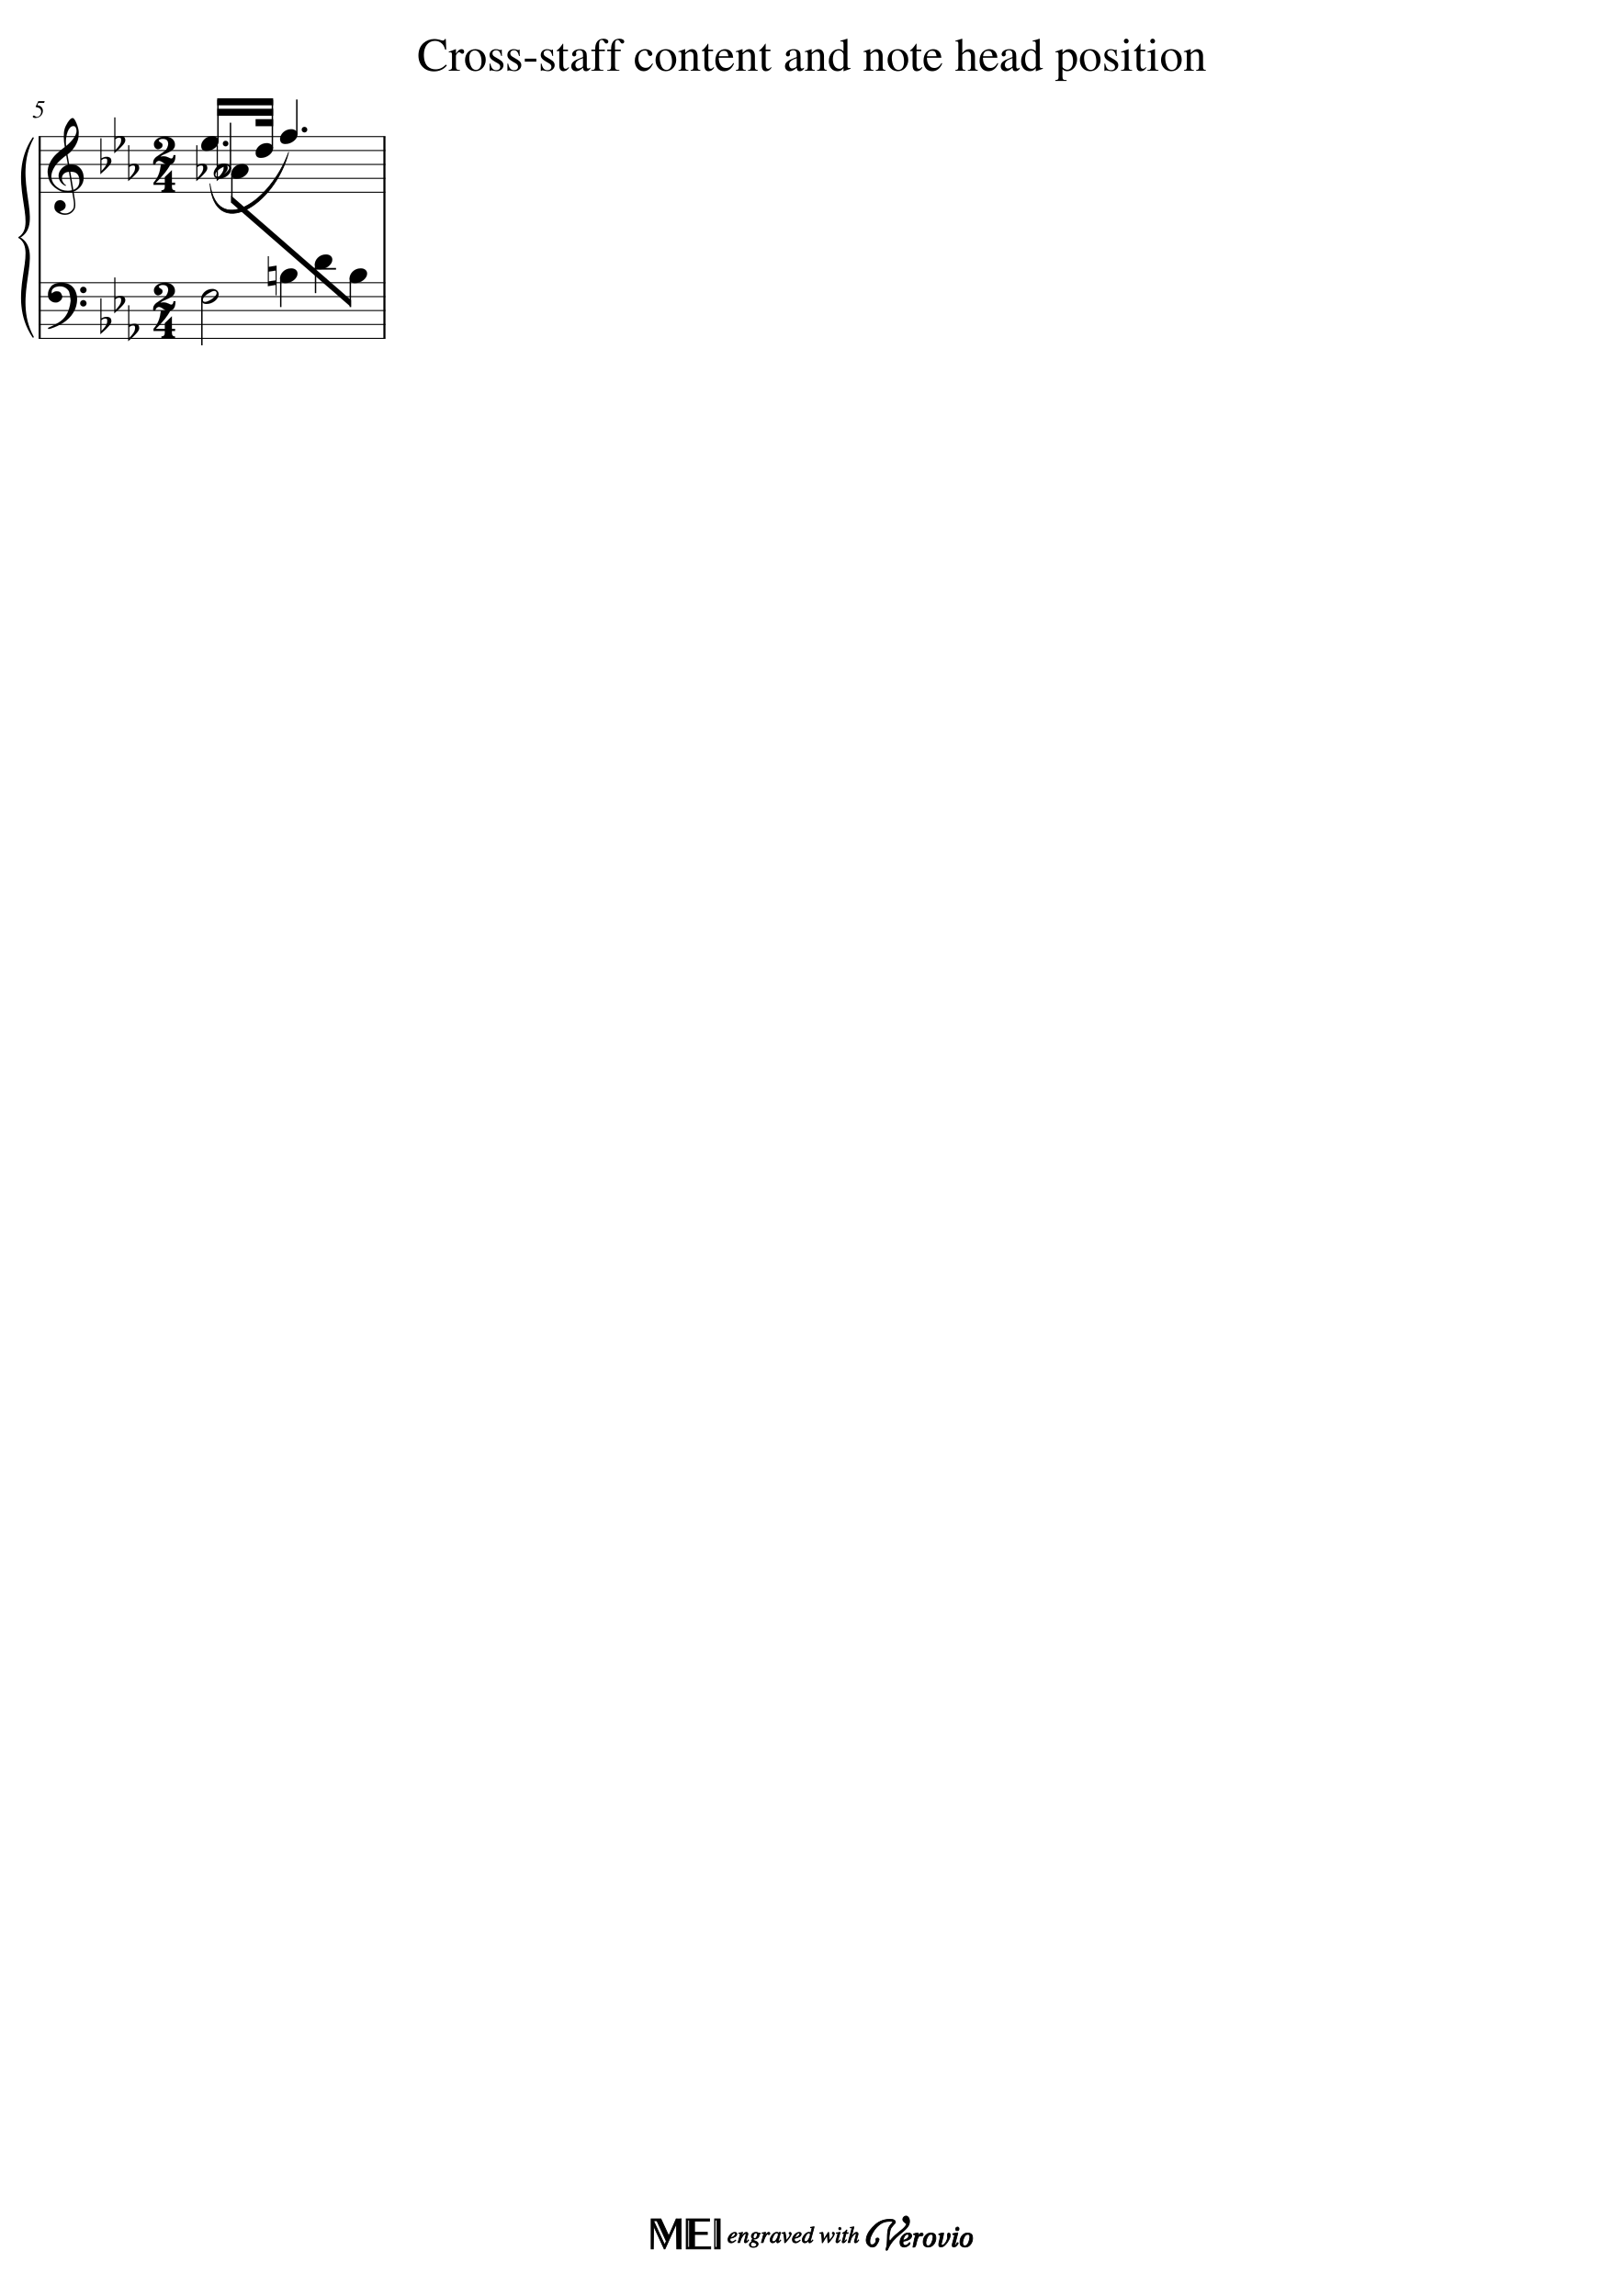
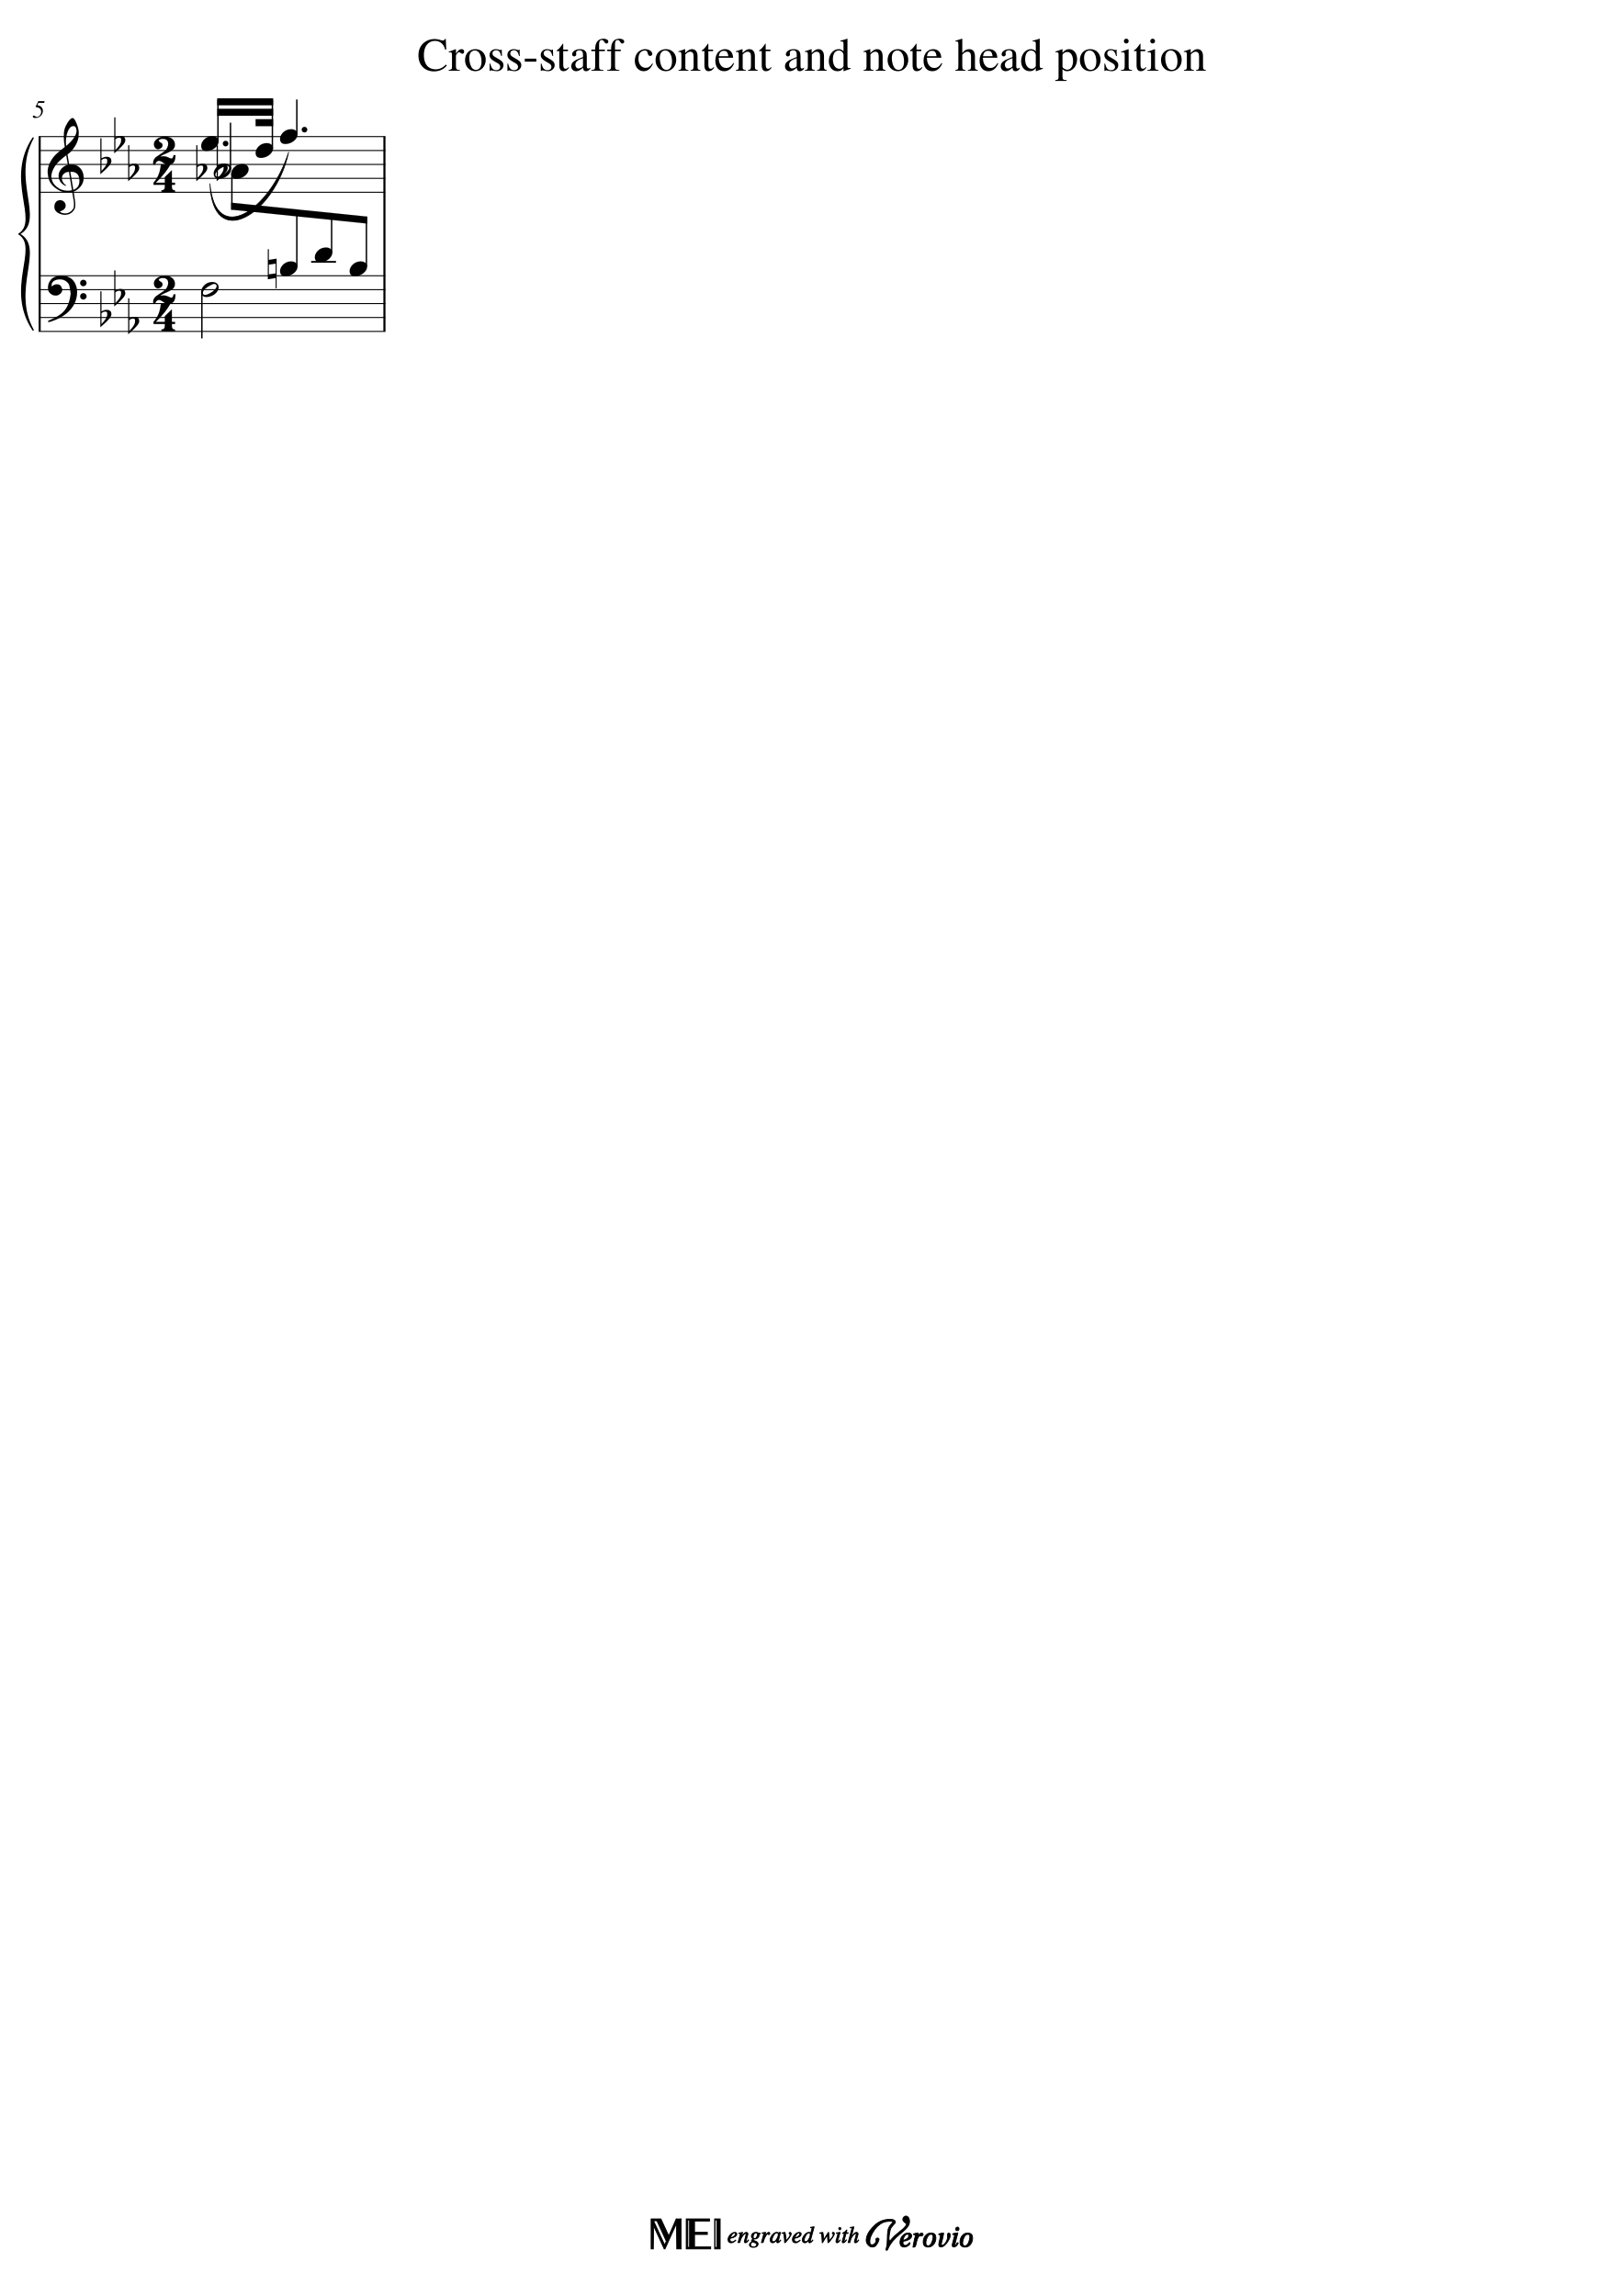
<svg xmlns="http://www.w3.org/2000/svg" xmlns:xlink="http://www.w3.org/1999/xlink" width="2100px" height="2970px" version="1.1" overflow="visible" id="docid">
  <defs>
    <g id="E050-docid">
      <path transform="scale(1,-1)" d="M441 -245c-23 -4 -48 -6 -76 -6c-59 0 -102 7 -130 20c-88 42 -150 93 -187 154c-26 44 -43 103 -48 176c0 6 -1 13 -1 19c0 54 15 111 45 170c29 57 65 106 110 148s96 85 153 127c-3 16 -8 46 -13 92c-4 43 -5 73 -5 89c0 117 16 172 69 257c34 54 64 82 89 82 c21 0 43 -30 69 -92s39 -115 41 -159v-15c0 -109 -21 -162 -67 -241c-13 -20 -63 -90 -98 -118c-13 -9 -25 -19 -37 -29l31 -181c8 1 18 2 28 2c58 0 102 -12 133 -35c59 -43 92 -104 98 -184c1 -7 1 -15 1 -22c0 -123 -87 -209 -181 -248c8 -57 17 -110 25 -162 c5 -31 6 -58 6 -80c0 -30 -5 -53 -14 -70c-35 -64 -88 -99 -158 -103c-5 0 -11 -1 -16 -1c-37 0 -72 10 -108 27c-50 24 -77 59 -80 105v11c0 29 7 55 20 76c18 28 45 42 79 44h6c49 0 93 -42 97 -87v-9c0 -51 -34 -86 -105 -106c17 -24 51 -36 102 -36c62 0 116 43 140 85 c9 16 13 41 13 74c0 20 -1 42 -5 67c-8 53 -18 106 -26 159zM461 939c-95 0 -135 -175 -135 -286c0 -24 2 -48 5 -71c50 39 92 82 127 128c40 53 60 100 60 140v8c-4 53 -22 81 -55 81h-2zM406 119l54 -326c73 25 110 78 110 161c0 7 0 15 -1 23c-7 95 -57 142 -151 142h-12 zM382 117c-72 -2 -128 -47 -128 -120v-7c2 -46 43 -99 75 -115c-3 -2 -7 -5 -10 -10c-70 33 -116 88 -123 172v11c0 68 44 126 88 159c23 17 49 29 78 36l-29 170c-21 -13 -52 -37 -92 -73c-50 -44 -86 -84 -109 -119c-45 -69 -67 -130 -67 -182v-13c5 -68 35 -127 93 -176 s125 -73 203 -73c25 0 50 3 75 9c-19 111 -36 221 -54 331z" />
    </g>
    <g id="E260-docid">
      <path transform="scale(1,-1)" d="M20 110c32 16 54 27 93 27c26 0 35 -3 54 -13c13 -7 24 -20 27 -38l4 -25c0 -28 -16 -57 -45 -89c-23 -25 -39 -44 -65 -68l-88 -79v644h20v-359zM90 106c-32 0 -48 -10 -70 -29v-194c31 31 54 59 71 84c21 32 32 59 32 84c0 9 1 16 1 20c0 14 -3 21 -11 30l-8 3z" />
    </g>
    <g id="E082-docid">
      <path transform="scale(1,-1)" d="M124 -185c-18 0 -55 -14 -65 -65h-36l-3 30c0 25 6 45 18 63c11 19 22 30 39 43l121 82l37 29c15 11 27 29 38 54c12 24 18 47 18 70c0 40 -19 88 -94 88c-25 0 -32 0 -50 -8c-14 -5 -23 -12 -26 -22c3 -9 7 -15 10 -18l24 -17c12 -7 17 -11 27 -21c5 -7 7 -16 7 -27 c0 -12 0 -57 -79 -74c-30 0 -76 26 -76 94c0 66 81 135 197 135c72 0 181 -32 181 -150c0 -53 -32 -95 -113 -133l-91 -41c-26 -11 -45 -23 -57 -37l49 7c84 0 115 -41 148 -41c20 0 33 20 39 61h35c0 -152 -68 -168 -114 -168c-17 0 -65 0 -79 7h10l-28 17 c-49 37 -69 40 -87 42z" />
    </g>
    <g id="E084-docid">
      <path transform="scale(1,-1)" d="M20 -78c84 97 114 180 134 329h170c-13 -32 -82 -132 -99 -151l-84 -97c-33 -36 -59 -63 -80 -81h162v102l127 123v-225h57v-39h-57v-34c0 -43 19 -65 57 -65v-34h-244v36c48 0 60 26 60 70v27h-203v39z" />
    </g>
    <g id="E0A4-docid">
      <path transform="scale(1,-1)" d="M0 -39c0 68 73 172 200 172c66 0 114 -37 114 -95c0 -84 -106 -171 -218 -171c-64 0 -96 30 -96 94z" />
    </g>
    <g id="E0A3-docid">
      <path transform="scale(1,-1)" d="M278 64c0 22 -17 39 -43 39c-12 0 -26 -3 -41 -10c-85 -43 -165 -94 -165 -156c5 -25 15 -32 49 -32c67 11 200 95 200 159zM0 -36c0 68 73 174 200 174c66 0 114 -39 114 -97c0 -84 -106 -173 -218 -173c-64 0 -96 32 -96 96z" />
    </g>
    <g id="E062-docid">
      <path transform="scale(1,-1)" d="M582 -120c0 32 26 58 58 58s58 -26 58 -58s-26 -58 -58 -58s-58 26 -58 58zM582 120c0 32 26 58 58 58s58 -26 58 -58s-26 -58 -58 -58s-58 26 -58 58zM158 96c51 0 73 -14 88 -49l16 -39c0 -17 -2 -30 -7 -40c-3 -11 -10 -21 -19 -31c-17 -18 -49 -43 -84 -43 c-55 0 -77 13 -112 44c-24 21 -35 55 -35 100c0 46 14 81 32 112c30 52 71 79 137 93l36 6l26 2c154 0 235 -68 274 -182c11 -32 18 -68 18 -107c0 -103 -26 -182 -68 -250c-89 -145 -234 -230 -412 -288l-30 -5c-9 0 -14 3 -14 8c3 10 5 11 10 16c35 15 70 30 96 44l78 43 c96 57 162 136 197 258c9 33 17 60 22 100c3 22 5 35 6 39c-7 69 -16 115 -23 140s-4 22 -16 40c-8 12 -19 23 -31 34c-24 21 -62 44 -118 44c-48 0 -84 -8 -113 -28c-28 -19 -42 -44 -42 -73v-16c2 -5 3 -9 4 -11c24 22 52 39 84 39z" />
    </g>
    <g id="E261-docid">
      <path transform="scale(1,-1)" d="M0 -188v539h18v-191l139 22v-533h-17v186zM18 -100l122 17v176l-122 -19v-174z" />
    </g>
  </defs>
  <style type="text/css">#docid g.ending, #docid g.fing, #docid g.reh, #docid g.tempo {font-weight:bold;}#docid g.dir, #docid g.dynam, #docid g.mNum {font-style:italic;}#docid g.label {font-weight:normal;}#docid ellipse, #docid path, #docid polygon, #docid polyline, #docid rect {stroke:currentColor}</style>
  <svg class="definition-scale" color="black" font-family="Times, serif" viewBox="0 0 21000 29700">
    <g class="page-margin" transform="translate(500, 500)">
      <g id="iJ6YNS9" class="mdiv pageMilestone" />
      <g id="j6ERYJ7" class="score pageMilestone" />
      <g id="q1JXDPYF" class="system">
-         <path d="M13 1267 L13 3877" stroke-width="27" />
+         <path d="M13 1267 L13 3787" stroke-width="27" />
        <g id="j5RNW07" class="grpSym">
-           <path d="M-72,3859 C-432,3319 18,2752 -252,2572 C81,2752 -369,3319 -72,3859" stroke-width="18" stroke-linecap="round" stroke-linejoin="round" />
-           <path d="M-72,1285 C-369,1825 81,2392 -252,2572 C18,2392 -432,1825 -72,1285" stroke-width="18" stroke-linecap="round" stroke-linejoin="round" />
+           <path d="M-72,3769 C-432,3229 18,2707 -252,2527 C81,2707 -369,3229 -72,3769" stroke-width="18" stroke-linecap="round" stroke-linejoin="round" />
+           <path d="M-72,1285 C-369,1825 81,2347 -252,2527 C18,2347 -432,1825 -72,1285" stroke-width="18" stroke-linecap="round" stroke-linejoin="round" />
        </g>
        <g id="i1N780LT" class="section systemMilestone" />
        <g id="z1XZBIJA" class="measure">
          <g id="e6C4ZMJ" class="mNum autogenerated">
            <text y="1024" text-anchor="middle" font-size="0px">
              <tspan id="fA9N9Z2" class="text">
                <tspan font-size="324px">5</tspan>
              </tspan>
            </text>
          </g>
          <g id="a12WP67W" class="staff">
            <path d="M0 1267 L4485 1267" stroke-width="13" />
            <path d="M0 1447 L4485 1447" stroke-width="13" />
            <path d="M0 1627 L4485 1627" stroke-width="13" />
            <path d="M0 1807 L4485 1807" stroke-width="13" />
            <path d="M0 1987 L4485 1987" stroke-width="13" />
            <g id="a9YC5PW" class="clef">
              <use xlink:href="#E050-docid" transform="translate(117, 1807) scale(0.72, 0.72)" />
            </g>
            <g id="c1EVLEBN" class="keySig">
              <g id="e1VZVNX5" class="keyAccid">
                <use xlink:href="#E260-docid" transform="translate(798, 1627) scale(0.72, 0.72)" />
              </g>
              <g id="gZD30MR" class="keyAccid">
                <use xlink:href="#E260-docid" transform="translate(978, 1357) scale(0.72, 0.72)" />
              </g>
              <g id="i1G6KZSQ" class="keyAccid">
                <use xlink:href="#E260-docid" transform="translate(1158, 1717) scale(0.72, 0.72)" />
              </g>
            </g>
            <g id="kE03QJK" class="meterSig">
              <use xlink:href="#E082-docid" transform="translate(1466, 1447) scale(0.72, 0.72)" />
              <use xlink:href="#E084-docid" transform="translate(1471, 1807) scale(0.72, 0.72)" />
            </g>
            <g id="b4Y5DFV" class="layer">
              <g id="cNFAQML" class="beam">
                <polygon points="2310,772 3032,772 3032,862 2310,862" />
                <polygon points="2310,907 3032,907 3032,997 2310,997" />
                <polygon points="2806,1042 3032,1042 3032,1132 2806,1132" />
                <g id="note-000000167757583" class="note">
                  <g class="notehead">
                    <use xlink:href="#E0A4-docid" transform="translate(2102, 1357) scale(0.72, 0.72)" />
                  </g>
                  <g id="nYOSRMB" class="dots">
                    <ellipse cx="2418" cy="1357" rx="36" ry="36" />
                  </g>
                  <g id="mMRH0VO" class="stem">
                    <path d="M2319 1329 L2319 790" stroke-width="18" />
                  </g>
                  <g id="e36A7UB" class="accid" />
                </g>
                <g id="fW4SW7P" class="note">
                  <g class="notehead">
                    <use xlink:href="#E0A4-docid" transform="translate(2806, 1447) scale(0.72, 0.72)" />
                  </g>
                  <g id="o1HHM1JI" class="stem">
                    <path d="M3023 1419 L3023 790" stroke-width="18" />
                  </g>
                  <g id="g17JWEWV" class="accid" />
                </g>
              </g>
              <g id="note-000000110649015" class="note">
                <g class="notehead">
                  <use xlink:href="#E0A4-docid" transform="translate(3122, 1267) scale(0.72, 0.72)" />
                </g>
                <g id="qEDENPO" class="dots">
                  <ellipse cx="3438" cy="1177" rx="36" ry="36" />
                </g>
                <g id="p1CAQXBX" class="stem">
                  <path d="M3339 1239 L3339 787" stroke-width="18" />
                </g>
                <g id="iEPNT2P" class="accid" />
              </g>
            </g>
            <g id="j180F7IU" class="layer">
              <g id="k1JVOWO3" class="note">
                <g class="notehead">
                  <use xlink:href="#E0A3-docid" transform="translate(2264, 1717) scale(0.72, 0.72)" />
                </g>
                <g id="rUNE3HG" class="stem">
                  <path d="M2481 1689 L2481 1087" stroke-width="18" />
                </g>
                <g id="l168SLSU" class="accid">
                  <use xlink:href="#E260-docid" transform="translate(2039, 1717) scale(0.72, 0.72)" />
                </g>
              </g>
            </g>
          </g>
          <g id="m1I1R6XU" class="staff">
-             <path d="M0 3157 L4485 3157" stroke-width="13" />
-             <path d="M0 3337 L4485 3337" stroke-width="13" />
-             <path d="M0 3517 L4485 3517" stroke-width="13" />
-             <path d="M0 3697 L4485 3697" stroke-width="13" />
-             <path d="M0 3877 L4485 3877" stroke-width="13" />
+             <path d="M0 3067 L4485 3067" stroke-width="13" />
+             <path d="M0 3247 L4485 3247" stroke-width="13" />
+             <path d="M0 3427 L4485 3427" stroke-width="13" />
+             <path d="M0 3607 L4485 3607" stroke-width="13" />
+             <path d="M0 3787 L4485 3787" stroke-width="13" />
            <g id="mJG3GMO" class="clef">
-               <use xlink:href="#E062-docid" transform="translate(117, 3337) scale(0.72, 0.72)" />
+               <use xlink:href="#E062-docid" transform="translate(117, 3247) scale(0.72, 0.72)" />
            </g>
            <g id="o11PDV7X" class="keySig">
              <g id="qXB0BT4" class="keyAccid">
-                 <use xlink:href="#E260-docid" transform="translate(798, 3697) scale(0.72, 0.72)" />
+                 <use xlink:href="#E260-docid" transform="translate(798, 3607) scale(0.72, 0.72)" />
              </g>
              <g id="s11Q0MIK" class="keyAccid">
-                 <use xlink:href="#E260-docid" transform="translate(978, 3427) scale(0.72, 0.72)" />
+                 <use xlink:href="#E260-docid" transform="translate(978, 3337) scale(0.72, 0.72)" />
              </g>
              <g id="u16V2W0S" class="keyAccid">
-                 <use xlink:href="#E260-docid" transform="translate(1158, 3787) scale(0.72, 0.72)" />
+                 <use xlink:href="#E260-docid" transform="translate(1158, 3697) scale(0.72, 0.72)" />
              </g>
            </g>
            <g id="w15E2U6N" class="meterSig">
-               <use xlink:href="#E082-docid" transform="translate(1466, 3337) scale(0.72, 0.72)" />
-               <use xlink:href="#E084-docid" transform="translate(1471, 3697) scale(0.72, 0.72)" />
+               <use xlink:href="#E082-docid" transform="translate(1466, 3247) scale(0.72, 0.72)" />
+               <use xlink:href="#E084-docid" transform="translate(1471, 3607) scale(0.72, 0.72)" />
            </g>
            <g class="ledgerLines above">
-               <path d="M3524 2977 L3846 2977" stroke-width="22" />
+               <path d="M3524 2887 L3846 2887" stroke-width="22" />
            </g>
            <g id="n3L1BSY" class="layer">
              <g id="oYFJ0C6" class="beam">
-                 <polygon points="2490,2032 4040,3382 4040,3472 2490,2122" />
+                 <polygon points="2490,2122 4248,2302 4248,2392 2490,2212" />
                <g id="p6KLLMO" class="note">
                  <g class="notehead">
                    <use xlink:href="#E0A4-docid" transform="translate(2490, 1717) scale(0.72, 0.72)" />
                  </g>
                  <g id="s1SW5LIP" class="stem">
-                     <path d="M2499 1745 L2499 2122" stroke-width="18" />
+                     <path d="M2499 1745 L2499 2212" stroke-width="18" />
                  </g>
                  <g id="q4CA8UL" class="accid">
                    <use xlink:href="#E260-docid" transform="translate(2303, 1717) scale(0.72, 0.72)" />
                  </g>
                </g>
                <g id="r10DL3CR" class="note">
                  <g class="notehead">
-                     <use xlink:href="#E0A4-docid" transform="translate(3122, 3067) scale(0.72, 0.72)" />
+                     <use xlink:href="#E0A4-docid" transform="translate(3122, 2977) scale(0.72, 0.72)" />
                  </g>
                  <g id="tPEE0OP" class="stem">
-                     <path d="M3131 3095 L3131 3472" stroke-width="18" />
+                     <path d="M3339 2949 L3339 2209" stroke-width="18" />
                  </g>
                  <g id="s1IC15RP" class="accid">
-                     <use xlink:href="#E261-docid" transform="translate(2964, 3067) scale(0.72, 0.72)" />
+                     <use xlink:href="#E261-docid" transform="translate(2964, 2977) scale(0.72, 0.72)" />
                  </g>
                </g>
                <g id="tBZ62SV" class="note">
                  <g class="notehead">
-                     <use xlink:href="#E0A4-docid" transform="translate(3572, 2887) scale(0.72, 0.72)" />
+                     <use xlink:href="#E0A4-docid" transform="translate(3572, 2797) scale(0.72, 0.72)" />
                  </g>
                  <g id="uL0P3Y6" class="stem">
-                     <path d="M3581 2915 L3581 3292" stroke-width="18" />
+                     <path d="M3789 2769 L3789 2256" stroke-width="18" />
                  </g>
                  <g id="uW4WKQ" class="accid" />
                </g>
                <g id="vLC6GUE" class="note">
                  <g class="notehead">
-                     <use xlink:href="#E0A4-docid" transform="translate(4022, 3067) scale(0.72, 0.72)" />
+                     <use xlink:href="#E0A4-docid" transform="translate(4022, 2977) scale(0.72, 0.72)" />
                  </g>
                  <g id="vPKGJXZ" class="stem">
-                     <path d="M4031 3095 L4031 3472" stroke-width="18" />
+                     <path d="M4239 2949 L4239 2302" stroke-width="18" />
                  </g>
                  <g id="w1KCUVGJ" class="accid" />
                </g>
              </g>
            </g>
            <g id="xGUU4JQ" class="layer">
              <g id="yAUW6TF" class="note">
                <g class="notehead">
-                   <use xlink:href="#E0A3-docid" transform="translate(2102, 3337) scale(0.72, 0.72)" />
+                   <use xlink:href="#E0A3-docid" transform="translate(2102, 3247) scale(0.72, 0.72)" />
                </g>
                <g id="wGMJNIQ" class="stem">
-                   <path d="M2111 3362 L2111 3967" stroke-width="18" />
+                   <path d="M2111 3272 L2111 3877" stroke-width="18" />
                </g>
                <g id="z14DBQNG" class="accid" />
              </g>
            </g>
          </g>
          <g id="a1QJ4FU1" class="slur">
-             <path d="M2215,1876 C2310,2553 2994,2123 3233,1469 C3053,2169 2277,2621 2215,1876" stroke-width="9" stroke-linecap="round" stroke-linejoin="round" />
+             <path d="M2215,1876 C2288,2698 2993,2221 3233,1469 C3059,2269 2252,2770 2215,1876" stroke-width="9" stroke-linecap="round" stroke-linejoin="round" />
          </g>
          <g id="y16753K6" class="barLine">
            <path d="M4472 1267 L4472 1987" stroke-width="27" />
-             <path d="M4472 3157 L4472 3877" stroke-width="27" />
-             <path d="M4472 1987 L4472 3157" stroke-width="27" />
+             <path d="M4472 3067 L4472 3787" stroke-width="27" />
+             <path d="M4472 1987 L4472 3067" stroke-width="27" />
          </g>
        </g>
        <g id="kOVASEE" class="systemMilestoneEnd i1N780LT" />
      </g>
      <g id="l1I7OPR1" class="pageMilestoneEnd j6ERYJ7" />
      <g id="m81K135" class="pageMilestoneEnd iJ6YNS9" />
      <g id="t1YD0KSR" class="pgHead autogenerated">
        <text font-size="0px">
          <tspan id="u1XWY667" class="rend" x="10000" y="415" text-anchor="middle">
            <tspan id="vE1WURA" class="rend">
              <tspan id="wK8FJ60" class="text">
                <tspan font-size="607px">Cross-staff content and note head position</tspan>
              </tspan>
            </tspan>
          </tspan>
        </text>
      </g>
      <g id="n2N7U24" class="pgFoot autogenerated">
        <g id="o1FK4NGH" class="fig">
          <g class="svg" transform="translate(7750, 28099) scale(10, 10)">
            <g>
              <path fill="#000000" d="M 17.113,49.265 V 10.368 h 12.697 c 3.289,7.337 6.713,14.61 10.127,21.889 3.42,-7.485 6.256,-14.205 9.589,-21.91 2.436,0.104 4.317,0.085 6.484,-0.058 V 49.264 H 50.274 C 50.145,38.356 50.016,27.448 49.887,16.54 45.003,27.315 39.967,38.434 35.084,49.209 34.679,49.344 34.427,49.136 34.022,49.271 29.466,39.331 24.91,29.391 20.354,19.451 20.224,29.389 20.095,39.327 19.965,49.264 H 17.113 Z M 36.754,39.325 C 32.721,30.513 28.688,21.701 24.655,12.889 22.531,12.751 22.657,12.71 20.714,12.814 v 0.966 c 4.613,9.998 9.609,20.749 13.873,30.082 0.722,-1.513 1.445,-3.025 2.167,-4.538 z m 25.738,9.94 c 0,-12.966 0,-25.931 0,-38.897 10.084,0 20.169,0 30.253,0 0,0.96 0,1.921 0,2.881 -6.483,0 -12.966,0 -19.448,0 0,4.802 0,9.604 0,14.406 5.522,0 11.045,0 16.567,0 0,0.96 0,1.921 0,2.881 -5.522,0 -11.045,0 -16.567,0 0,5.282 0,10.565 0,15.847 6.963,0 13.926,0 20.889,0 0,0.96 0,1.921 0,2.881 -10.565,0 -21.129,0 -31.694,0 z m 4.322,-2.161 c 0,-11.765 0,-23.53 0,-35.295 -0.72,0 -1.441,0 -2.161,0 0,11.765 0,23.53 0,35.295 0.72,0 1.441,0 2.161,0 z m 32.414,2.161 c 0,-12.966 0,-25.931 0,-38.897 2.401,0 4.802,0 7.203,0 0,12.966 0,25.931 0,38.897 -2.401,0 -4.802,0 -7.203,0 z m 2.881,-2.161 c 0,-11.765 0,-23.53 0,-35.295 -0.72,0 -1.441,0 -2.161,0 0,11.765 0,23.53 0,35.295 0.72,0 1.441,0 2.161,0 z" />
              <path fill="#000000" d="m 346.3,6.7 c -3.1,0.5 -4.9,4.4 -2.7,6.8 1.2,1.4 2.7,2.4 4.1,3.5 -2.4,5.3 -7.7,8.3 -11.9,12.1 -3.7,2.8 -7,6.2 -9.7,9.9 -2.2,-0.8 -0.915,-7.719 -0.627,-9.5 0.288,-1.781 0.727,-6.4 2.927,-8.7 1.3,-1.9 3,-3.5 4.5,-5.2 1.2,-3.4 -3.2,-4.9 -5.8,-4.6 -7.3,-0.5 -14.6,2 -20,6.8 -5,4.6 -10,10.1 -11.5,17 -0.9,3.5 -0.2,7.5 2.8,9.9 2.5,2.8 7.4,2.9 9.8,-0.2 1.7,-2.3 3.2,-4.8 3.8,-7.6 -0.1,-2.6 -4.4,-2.3 -4.3,0.2 1.2,2.4 -0.9,4.7 -2.7,6.2 -1.7,0.9 -4.7,0.7 -4.8,-1.7 -1,-5.8 2.1,-11.3 5.2,-16.1 4,-5.8 9.8,-11.2 17.2,-11.8 1.6,0 8.1,-1.2 6.8,1.4 -2.8,2.8 -5.6,6.1 -6,10.3 -1.6,7.7 0.1,15.7 -2.3,23.2 -1.1,3.9 2,2.6 2.5,0.2 3.3,-7.4 8.9,-13.4 15.1,-18.5 4.2,-3.9 9.5,-7.1 11.9,-12.6 1.3,-3.6 1.2,-9 -2.7,-10.9 -0.504,-0.177 -1.07,-0.165 -1.6,-0.1 z m 66,14.5 c -2,0.8 -1.8,4.9 0.8,4.4 3.4,0.4 2.9,-6.2 -0.8,-4.4 z m 0.6,7.3 c -1.3,0.5 -7.6,0.5 -5.4,2.2 4,-0.3 0.7,4.5 0.6,6.7 -0.4,2.9 -2.4,5.9 -1.2,8.8 2.7,1.7 5.6,-0.8 6.8,-3.2 1.6,-1.4 -0.5,-3 -1.2,-0.9 -0.4,0.8 -2.4,3.5 -2.6,1.8 1.1,-5 2.7,-9.9 3.9,-14.9 l -0.1,-0.5 h -0.9 z m -65.1,0.2 c -6.5,1.6 -10.5,9.5 -8.2,15.7 2.1,3.4 7.4,2.9 10.1,0.4 2,-0.2 3.6,-5.3 1,-3.4 -1.4,2 -4,4.2 -6.5,2.8 -2.2,-1.9 -1.9,-5.7 1.7,-5.3 3.1,-0.9 6.9,-2.1 8.1,-5.5 0.9,-2.7 -1.6,-5.2 -4.3,-4.8 h -1.1 -0.7 z m 13.6,0 c -2.2,0 -8.5,1.8 -2.9,2.3 0.9,1.9 -1,4.9 -1.1,7.2 -0.5,2.9 -1.4,5.7 -1.7,8.7 3.7,0.7 3.8,-2.6 4.4,-5.3 0.9,-3.3 1.6,-7 4.1,-9.5 2.4,1.6 6.8,-0.7 3.7,-3.4 -2.9,-0.5 -4.8,2.4 -6.2,4.3 0,-1.2 2.4,-5 -0.2,-4.3 z m 15.8,0 c -6.4,1.3 -9.6,9.1 -7.7,14.9 1.9,4 7.7,3.9 11,1.7 4.1,-3 6,-8.9 4.4,-13.7 -1.3,-3 -4.8,-3.2 -7.6,-3 z m 17,0 c -2.3,0 -8.8,1.9 -3,2.4 0.4,2.5 -1,5.7 -1.4,8.4 -0.7,2.4 -1.8,7.5 2.1,7.2 3.8,-0.1 6.5,-3.5 8.5,-6.3 2,-3.2 4.5,-7 3.3,-10.9 -3.7,-3 -3.6,2.6 -3.1,5.1 -0.7,3.8 -2.7,7.9 -6.2,9.8 -3.6,0.6 -1,-4.3 -0.8,-6.1 0.6,-3.2 1.6,-6.3 1.9,-9.5 h -1.1 z m 30.6,0 c -6.3,1.2 -9.5,8.9 -7.8,14.7 1.5,4 7.2,4.2 10.5,2.4 4.6,-2.8 6.6,-9.3 4.8,-14.3 -1.4,-2.8 -4.8,-3 -7.5,-2.8 z m -75.4,1.7 c 2.1,1.5 0.2,4.7 -1.6,5.7 -1.1,0.4 -5.5,3.4 -4.6,0.7 0.8,-2.7 2.2,-6.2 5.3,-6.6 l 0.9,0.1 z m 30.8,0 c 2.6,1.5 1.3,5.2 0.8,7.6 -0.8,2.7 -1.9,5.9 -4.7,7.1 -5.1,0.8 -4,-5.8 -2.8,-8.8 1,-2.8 3,-6.8 6.7,-5.8 z m 47.1,-0.1 c 2.9,0.7 2,4.7 1.5,6.8 -0.7,3 -1.8,6.7 -5,8 -4.7,0.8 -4,-5.1 -3,-7.9 0.9,-3 2.7,-7.3 6.5,-6.8 z" />
              <g>
                <path d="m 116.566,37.118 q 0,-3.252 2.93,-6.299 2.9,-3.047 5.991,-3.047 1.143,0 1.816,0.527 0.674,0.527 0.674,1.567 0,2.109 -2.476,3.618 -2.461,1.494 -5.186,1.831 l -0.835,0.103 q -0.19,0.601 -0.264,0.967 -0.073,0.352 -0.073,0.894 0,1.289 0.835,2.007 0.85,0.718 2.007,0.718 1.099,0 2.329,-0.732 0.703,-0.425 2.036,-1.523 l 0.381,0.337 q -0.659,0.835 -1.89,1.714 -2.183,1.567 -4.38,1.567 -1.553,0 -2.725,-1.099 -1.172,-1.099 -1.172,-3.149 z m 3.12,-2.358 q 2.798,-0.41 4.556,-1.963 Q 126,31.229 126,29.691 q 0,-0.557 -0.264,-0.879 -0.264,-0.337 -0.776,-0.337 -0.952,0 -1.875,0.82 -0.908,0.806 -1.641,1.831 -0.776,1.201 -1.23,2.3 -0.249,0.586 -0.527,1.333 z" />
                <path d="m 129.472,41 2.534,-9.053 q 0.322,-1.143 0.366,-1.377 0.059,-0.249 0.059,-0.527 0,-0.425 -0.249,-0.659 -0.234,-0.249 -0.938,-0.249 -0.176,0 -0.352,0.029 -0.161,0.015 -0.366,0.044 v -0.498 q 0.952,-0.146 1.348,-0.22 0.41,-0.073 0.879,-0.176 l 2.622,-0.571 q 0.088,0.059 0.117,0.132 l -1.948,6.299 q 1.787,-2.739 2.988,-4.072 2.109,-2.358 3.779,-2.358 0.645,0 1.113,0.249 0.894,0.483 0.894,1.743 0,0.352 -0.073,0.732 -0.073,0.381 -0.19,0.82 l -1.919,7.017 q -0.059,0.22 -0.132,0.542 -0.073,0.308 -0.073,0.439 0,0.22 0.103,0.396 0.103,0.176 0.337,0.176 0.381,0 0.879,-0.439 0.498,-0.454 1.626,-1.919 l 0.425,0.381 q -1.201,1.626 -1.904,2.285 -1.201,1.157 -2.3,1.157 -0.498,0 -0.967,-0.322 -0.454,-0.337 -0.454,-1.201 0,-0.249 0.029,-0.527 0.044,-0.278 0.103,-0.483 l 1.846,-7.119 q 0.146,-0.586 0.19,-0.952 0.059,-0.381 0.059,-0.542 0,-0.352 -0.176,-0.601 -0.161,-0.264 -0.586,-0.264 -1.099,0 -2.769,1.992 -0.981,1.187 -1.992,2.827 -0.776,1.274 -1.23,2.49 Q 132.709,37.821 131.742,41 Z" />
                <path d="m 149.13,33.5 q 0,0.908 0.278,1.45 0.469,0.894 1.685,0.894 1.318,0 2.344,-1.67 1.04,-1.685 1.04,-3.706 0,-0.967 -0.425,-1.509 -0.425,-0.557 -1.274,-0.557 -1.641,0 -2.651,1.743 -0.996,1.743 -0.996,3.354 z m 0.513,13.066 q 1.743,0 2.886,-0.835 1.157,-0.835 1.157,-1.992 0,-0.879 -0.601,-1.479 -0.322,-0.322 -1.04,-0.688 -0.601,-0.293 -2.036,-0.835 -1.421,-0.557 -1.641,-0.557 -0.381,0 -1.479,1.011 -1.099,1.025 -1.099,2.314 0,1.948 1.685,2.681 0.879,0.381 2.168,0.381 z m -5.479,-2.681 q 0,-1.099 0.835,-2.095 0.85,-0.981 2.681,-1.963 -0.366,-0.234 -0.601,-0.483 -0.234,-0.264 -0.234,-0.688 0,-0.601 0.835,-1.377 0.469,-0.439 1.523,-1.157 -0.938,-0.352 -1.611,-0.996 -0.82,-0.864 -0.82,-2.241 0,-2.212 1.729,-3.677 1.729,-1.465 4.277,-1.465 1.333,0 2.256,0.425 0.923,0.41 1.084,0.688 h 1.978 v 1.172 h -1.494 q 0.088,0.322 0.132,0.586 0.044,0.264 0.044,0.747 0,2.373 -1.846,3.735 -1.831,1.362 -3.955,1.362 -0.22,0 -0.41,-0.015 -0.19,-0.029 -0.469,-0.088 -0.22,0 -0.601,0.425 -0.396,0.425 -0.396,0.762 0,0.498 3.223,1.699 3.208,1.216 3.208,3.56 0,1.758 -1.611,3.076 -1.611,1.333 -4.863,1.333 -2.256,0 -3.574,-0.967 -1.318,-0.967 -1.318,-2.358 z" />
                <path d="m 165.038,27.67 q 0.132,0 0.176,0.088 0.059,0.073 0.059,0.176 -0.015,0.146 -0.029,0.22 l -1.465,5.669 0.322,-0.63 q 1.055,-2.065 2.461,-3.765 1.421,-1.714 2.695,-1.714 0.688,0 1.055,0.454 0.381,0.454 0.381,1.04 0,0.659 -0.381,1.099 -0.366,0.425 -1.025,0.425 -0.454,0 -0.688,-0.176 -0.234,-0.176 -0.366,-0.41 l -0.176,-0.322 q -0.059,-0.088 -0.146,-0.132 -0.073,-0.059 -0.19,-0.059 -0.571,0 -1.655,1.597 -1.069,1.597 -1.919,3.457 -0.513,1.128 -1.143,2.988 Q 162.606,38.847 161.947,41 h -2.256 l 2.432,-8.818 q 0.205,-0.762 0.322,-1.362 0.132,-0.601 0.132,-0.981 0,-0.439 -0.22,-0.674 -0.22,-0.234 -0.762,-0.234 -0.176,0 -0.439,0.029 -0.264,0.029 -0.63,0.073 v -0.483 l 0.586,-0.117 q 1.143,-0.234 2.49,-0.498 1.362,-0.264 1.436,-0.264 z" />
                <path d="m 181.518,30.424 q 0,-1.055 -0.483,-1.553 -0.483,-0.498 -1.172,-0.498 -2.388,0 -4.438,3.662 -1.802,3.223 -1.802,5.552 0,1.172 0.498,1.714 0.513,0.527 1.26,0.527 2.212,0 4.263,-3.56 1.875,-3.237 1.875,-5.845 z m -1.831,-2.71 q 1.157,0 1.787,0.601 0.337,0.322 0.527,0.85 l 0.073,0.205 0.322,-1.113 q 0.059,-0.19 0.103,-0.249 0.044,-0.073 0.205,-0.088 l 1.655,-0.19 q 0.132,0 0.146,0.059 0.029,0.044 0,0.176 -0.059,0.19 -0.088,0.308 -0.029,0.103 -0.088,0.308 l -1.348,5.244 q -0.439,1.714 -0.747,2.959 -0.542,2.256 -0.542,2.578 0,0.205 0.103,0.308 0.117,0.088 0.278,0.088 0.132,0 0.278,-0.088 0.161,-0.088 0.381,-0.264 l 0.249,-0.205 q 0.117,-0.103 0.264,-0.234 0.146,-0.146 0.352,-0.352 l 0.908,-0.938 0.352,0.308 q -1.523,1.948 -2.446,2.651 -0.923,0.688 -1.758,0.688 -0.542,0 -0.85,-0.381 -0.293,-0.381 -0.293,-0.952 0,-0.527 0.19,-1.509 0.205,-0.996 0.396,-1.67 -0.264,0.439 -0.894,1.289 -0.615,0.835 -1.523,1.626 -1.069,0.952 -2.051,1.348 -0.762,0.264 -1.465,0.264 -1.187,0 -2.153,-0.967 -0.967,-0.981 -0.967,-2.769 0,-3.076 2.754,-6.416 2.842,-3.472 5.889,-3.472 z" />
                <path d="m 196.664,27.772 q 0.82,0 1.26,0.586 0.439,0.586 0.439,1.333 0,1.978 -3.911,6.929 -3.706,4.702 -4.438,4.702 -0.22,0 -0.293,-0.601 -0.044,-0.337 -0.044,-1.143 0,-0.981 -0.19,-3.325 -0.19,-2.344 -0.366,-3.472 -0.366,-2.476 -0.718,-3.193 -0.352,-0.718 -1.333,-0.718 -0.161,0 -0.381,0.015 -0.205,0.015 -0.483,0.044 v -0.381 q 0.439,-0.088 1.846,-0.396 1.406,-0.308 1.494,-0.337 l 0.483,-0.146 q 0.205,-0.059 0.322,0.234 0.117,0.278 0.293,1.055 0.557,2.549 0.835,5.024 0.176,1.538 0.352,4.556 l 0.483,-0.513 q 1.509,-1.597 3.018,-3.794 1.509,-2.197 1.509,-3.105 0,-0.454 -0.659,-1.084 -0.659,-0.645 -0.659,-1.172 0,-0.483 0.322,-0.791 0.337,-0.308 0.82,-0.308 z" />
                <path d="m 199.828,37.118 q 0,-3.252 2.93,-6.299 2.9,-3.047 5.991,-3.047 1.143,0 1.816,0.527 0.674,0.527 0.674,1.567 0,2.109 -2.476,3.618 -2.461,1.494 -5.186,1.831 l -0.835,0.103 q -0.19,0.601 -0.264,0.967 -0.073,0.352 -0.073,0.894 0,1.289 0.835,2.007 0.85,0.718 2.007,0.718 1.099,0 2.329,-0.732 0.703,-0.425 2.036,-1.523 l 0.381,0.337 q -0.659,0.835 -1.89,1.714 -2.183,1.567 -4.38,1.567 -1.553,0 -2.725,-1.099 -1.172,-1.099 -1.172,-3.149 z m 3.12,-2.358 q 2.798,-0.41 4.556,-1.963 1.758,-1.567 1.758,-3.105 0,-0.557 -0.264,-0.879 -0.264,-0.337 -0.776,-0.337 -0.952,0 -1.875,0.82 -0.908,0.806 -1.641,1.831 -0.776,1.201 -1.23,2.3 -0.249,0.586 -0.527,1.333 z" />
                <path d="m 215.238,37.602 q 0,0.894 0.41,1.567 0.41,0.659 1.392,0.659 2.095,0 4.028,-3.369 1.816,-3.164 1.816,-5.991 0,-0.894 -0.293,-1.479 -0.293,-0.586 -1.187,-0.586 -2.227,0 -4.307,3.604 -1.86,3.223 -1.86,5.596 z m 6.006,-9.888 q 1.157,0 1.641,0.557 0.278,0.322 0.439,1.099 l 1.67,-6.006 q 0.073,-0.249 0.088,-0.439 0.029,-0.205 0.029,-0.352 0,-0.571 -0.22,-0.718 -0.205,-0.146 -0.601,-0.146 -0.249,0 -0.469,0.015 -0.205,0.015 -0.557,0.044 v -0.483 q 1.655,-0.22 4.585,-0.762 l 0.132,0.146 -0.029,0.161 -2.812,10.532 -1.919,6.973 q -0.059,0.234 -0.103,0.439 -0.029,0.19 -0.029,0.352 0,0.396 0.19,0.513 0.205,0.117 0.352,0.117 0.425,0 1.201,-0.747 0.454,-0.454 1.245,-1.406 l 0.337,0.322 -0.205,0.308 q -0.542,0.806 -1.392,1.641 -1.509,1.479 -2.71,1.479 -0.396,0 -0.718,-0.176 -0.601,-0.352 -0.601,-1.26 0,-0.308 0.088,-0.981 0.088,-0.674 0.264,-1.465 -1.113,1.699 -2.446,2.783 -1.318,1.084 -2.886,1.084 -1.274,0 -2.227,-0.908 -0.952,-0.908 -0.952,-2.798 0,-3.193 2.93,-6.562 2.915,-3.354 5.684,-3.354 z" />
                <path d="m 254.13,29.53 q 0,1.23 -1.187,3.252 -0.659,1.128 -1.86,2.739 -1.23,1.655 -2.534,3.267 -2.065,2.549 -2.432,2.549 -0.161,0 -0.205,-0.132 -0.044,-0.132 -0.117,-0.894 l -0.864,-9.126 -6.079,9.961 q -0.044,0.088 -0.117,0.117 -0.059,0.029 -0.132,0.029 l -0.205,-0.044 -0.029,-0.132 -0.176,-3.618 q -0.059,-1.216 -0.176,-2.505 -0.103,-1.304 -0.205,-2.256 -0.308,-2.651 -0.659,-3.252 -0.337,-0.601 -1.26,-0.601 -0.176,0 -0.352,0.015 -0.176,0 -0.366,0.029 v -0.425 q 0.601,-0.103 1.143,-0.22 0.557,-0.117 1.216,-0.264 l 1.377,-0.352 q 0.498,0 1.011,4.175 0.278,2.285 0.498,5.2 l 5.757,-9.097 q 0.059,-0.117 0.146,-0.19 0.088,-0.088 0.205,-0.088 0.132,0 0.176,0.088 0.044,0.088 0.059,0.264 l 0.981,10.591 q 0.103,-0.132 1.626,-2.065 1.523,-1.948 1.597,-2.065 1.099,-1.582 1.465,-2.446 0.234,-0.557 0.234,-1.084 0,-0.205 -0.059,-0.381 -0.059,-0.19 -0.278,-0.396 L 251.874,29.75 q -0.19,-0.19 -0.337,-0.41 -0.132,-0.234 -0.132,-0.542 0,-0.366 0.249,-0.747 0.264,-0.381 0.938,-0.381 0.542,0 1.04,0.439 0.498,0.425 0.498,1.421 z" />
                <path d="m 261.176,24.521 q -0.601,0 -1.025,-0.469 -0.425,-0.469 -0.425,-1.128 0,-0.674 0.425,-1.143 0.425,-0.469 1.025,-0.469 0.601,0 1.025,0.469 0.439,0.469 0.439,1.143 0,0.674 -0.439,1.143 -0.425,0.454 -1.025,0.454 z m 0.352,3.208 q 0.088,0.044 0.073,0.117 l -2.959,10.459 q -0.205,0.835 -0.205,0.996 0,0.22 0.088,0.381 0.073,0.176 0.366,0.176 0.498,0 1.318,-0.864 0.483,-0.513 1.187,-1.465 l 0.381,0.322 -0.146,0.205 q -1.099,1.538 -1.816,2.212 -1.128,1.055 -2.197,1.055 -0.63,0 -1.055,-0.527 -0.41,-0.527 -0.41,-1.245 0,-0.425 0.059,-0.732 0.059,-0.322 0.22,-0.938 l 2.051,-7.529 q 0.044,-0.176 0.073,-0.322 0.029,-0.146 0.029,-0.293 0,-0.527 -0.396,-0.645 -0.381,-0.132 -1.523,-0.132 v -0.483 q 1.216,-0.146 1.743,-0.22 0.542,-0.088 1.084,-0.176 0.703,-0.117 1.333,-0.264 0.63,-0.146 0.703,-0.088 z" />
                <path d="m 264.179,40.033 q 0,-0.117 0.015,-0.264 0.015,-0.161 0.059,-0.322 l 2.754,-10.239 h -2.227 q 0,-0.396 0.059,-0.498 0.059,-0.103 0.293,-0.205 1.479,-0.63 2.285,-1.216 0.82,-0.586 2.227,-2.256 l 0.234,-0.278 q 0.044,-0.059 0.103,-0.088 0.073,-0.044 0.146,-0.044 0.146,0.029 0.205,0.059 0.044,0.103 0.044,0.19 0.015,0.073 0,0.161 l -0.835,3.193 h 2.388 l -0.176,0.981 h -2.49 l -2.637,9.858 q -0.073,0.264 0.044,0.513 0.117,0.234 0.396,0.234 0.381,0 1.069,-0.762 0.396,-0.41 1.333,-1.626 l 0.381,0.22 -0.205,0.308 q -1.26,1.89 -2.227,2.637 -0.952,0.732 -1.816,0.732 -0.747,0 -1.084,-0.396 -0.337,-0.396 -0.337,-0.894 z" />
                <path d="m 274.696,21.356 q 0.938,-0.132 1.509,-0.205 0.586,-0.088 1.011,-0.161 1.729,-0.337 1.86,-0.366 0.132,-0.029 0.205,-0.029 0.176,0.088 0.176,0.22 l -3.442,13.081 q 1.846,-2.725 3.018,-3.984 2.051,-2.168 3.765,-2.168 0.703,0 1.348,0.454 0.659,0.439 0.659,1.597 0,0.278 -0.073,0.718 -0.073,0.439 -0.176,0.776 l -1.978,7.017 q -0.088,0.293 -0.146,0.571 -0.059,0.264 -0.059,0.483 0,0.249 0.117,0.381 0.117,0.117 0.337,0.117 0.454,0 1.069,-0.63 0.381,-0.396 1.421,-1.729 l 0.381,0.352 q -1.025,1.523 -1.743,2.227 -1.274,1.245 -2.563,1.245 -0.586,0 -0.981,-0.366 -0.396,-0.366 -0.396,-1.055 0,-0.19 0.015,-0.352 0.029,-0.176 0.088,-0.381 l 2.256,-8.584 q 0.029,-0.117 0.044,-0.234 0.029,-0.132 0.029,-0.264 0,-0.366 -0.22,-0.571 -0.234,-0.205 -0.601,-0.205 -0.981,0 -2.476,1.582 -1.494,1.567 -2.52,3.208 -0.703,1.157 -1.069,2.183 Q 275.209,37.309 274.184,41 h -2.271 l 4.688,-17.769 q 0.044,-0.19 0.059,-0.322 0.015,-0.132 0.015,-0.249 0,-0.63 -0.41,-0.747 -0.41,-0.132 -1.567,-0.073 z" />
              </g>
            </g>
          </g>
        </g>
      </g>
    </g>
  </svg>
</svg>
